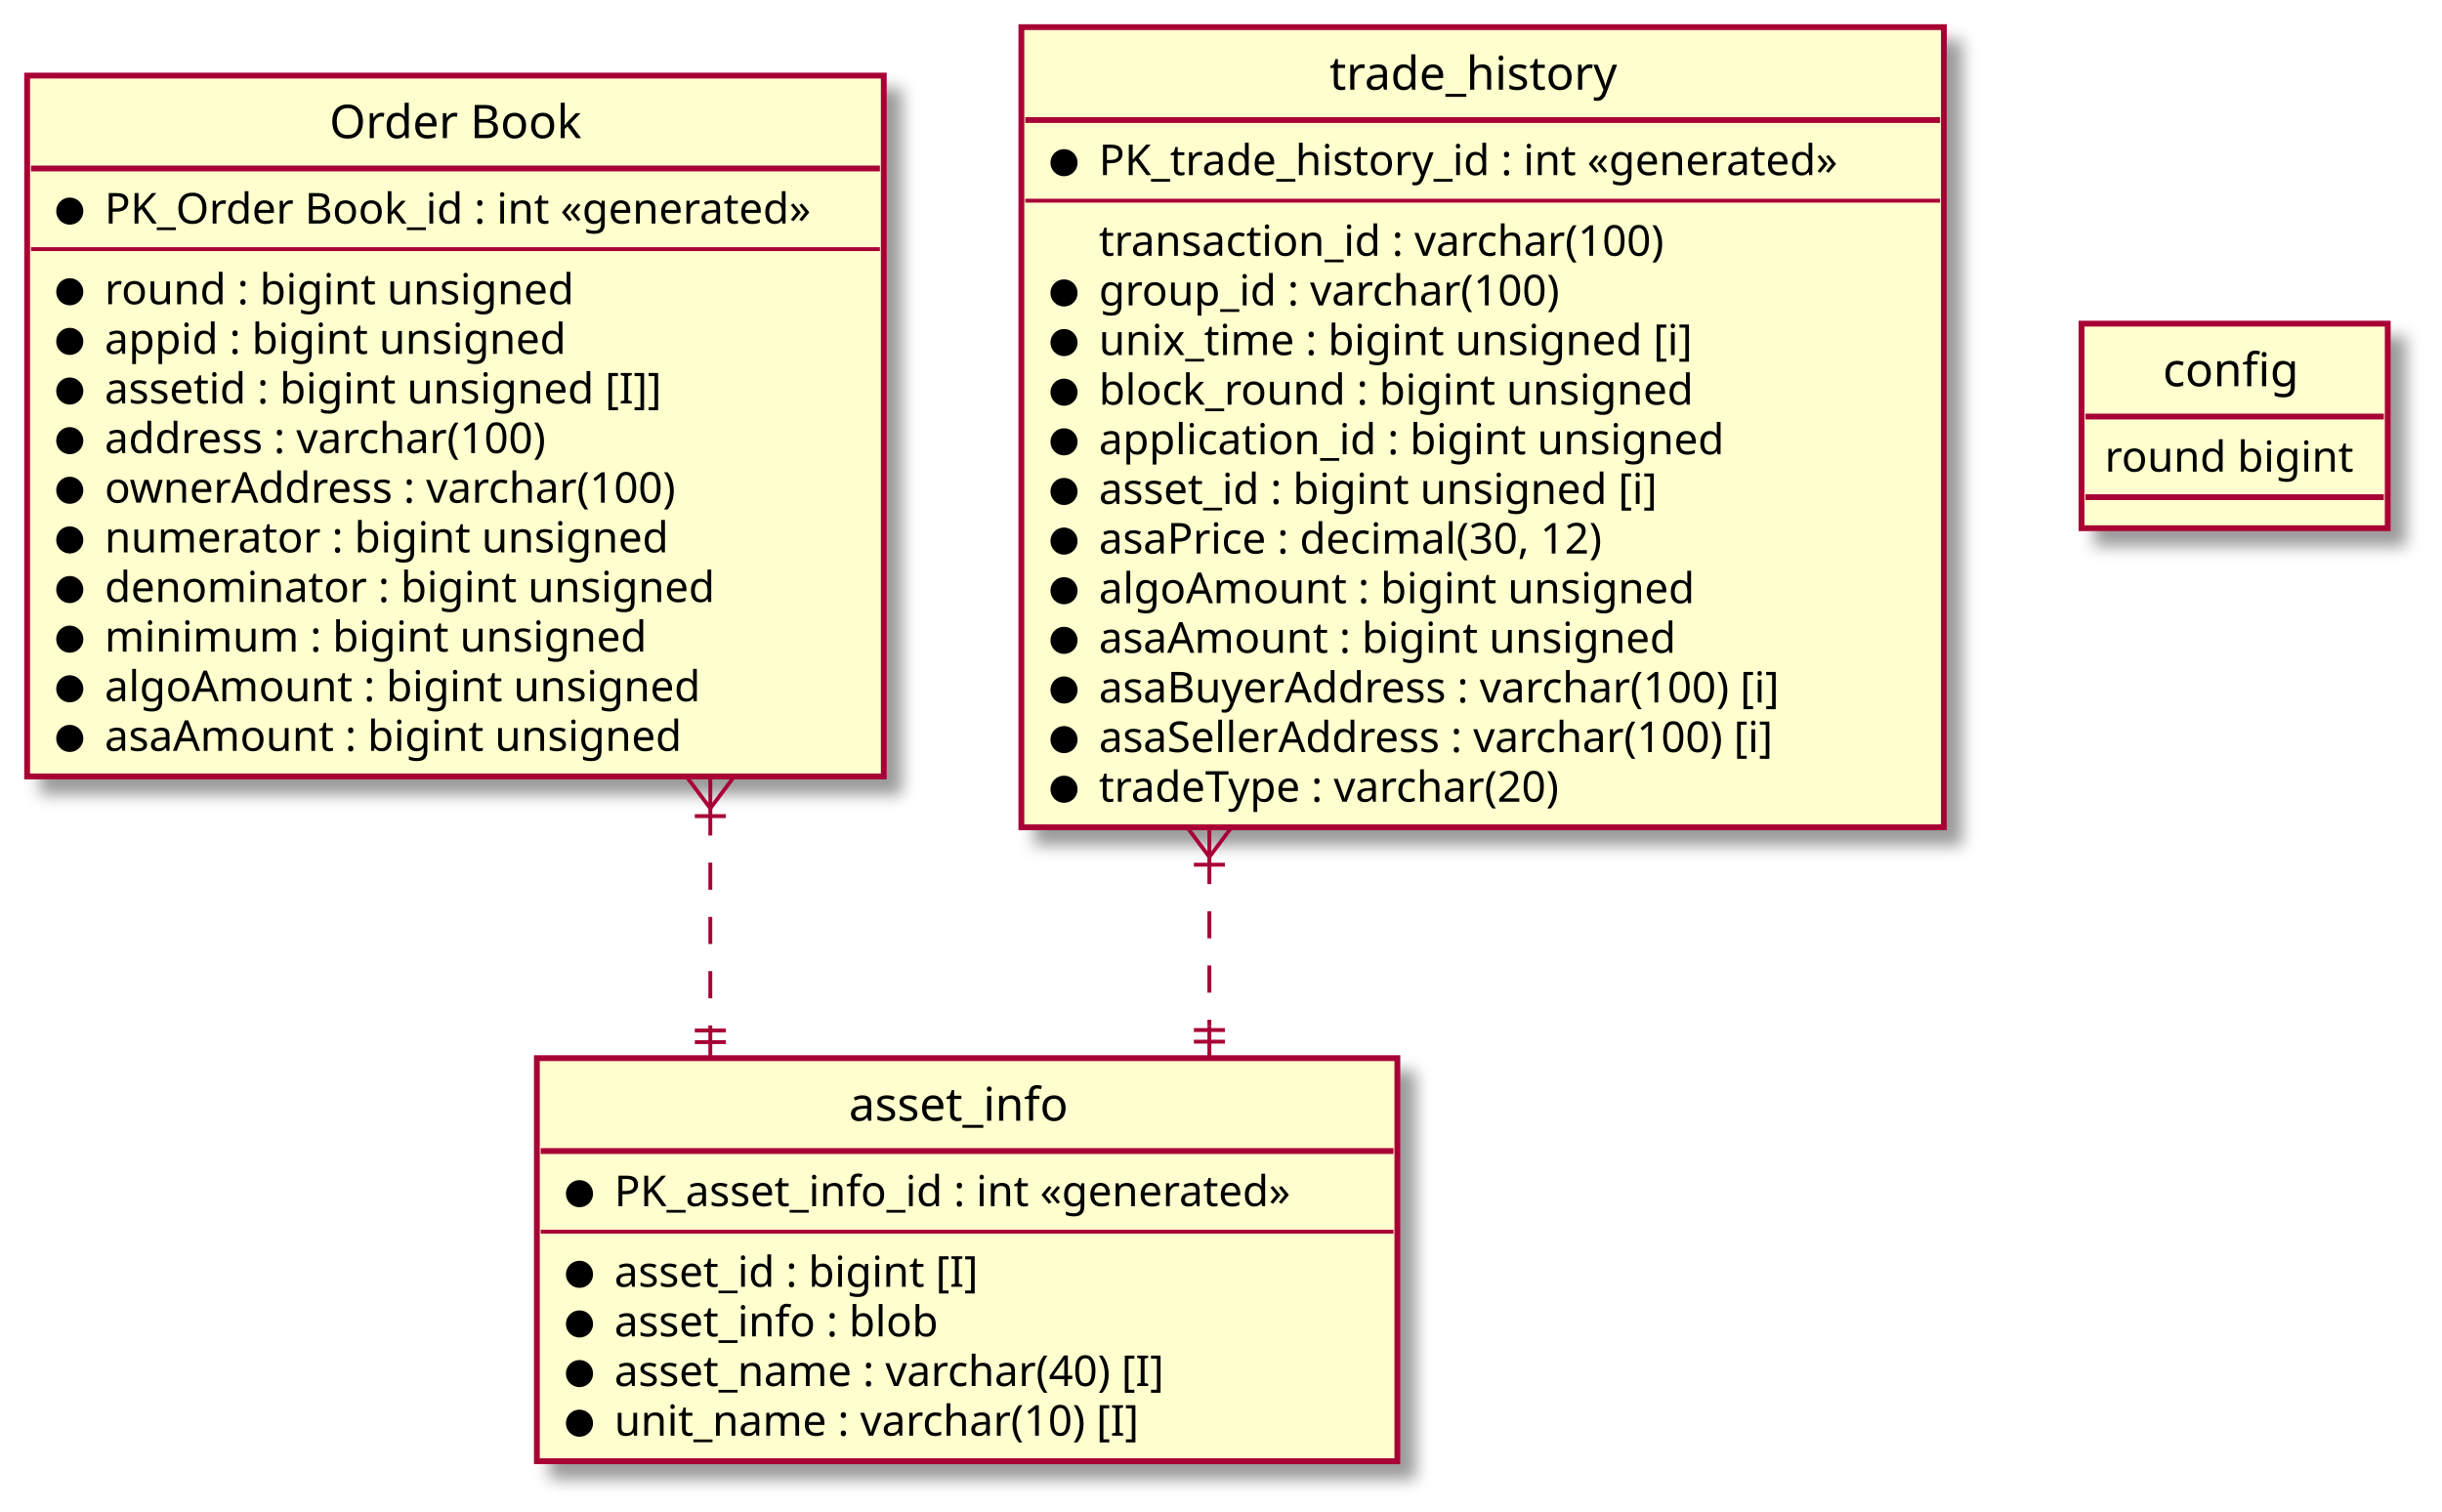
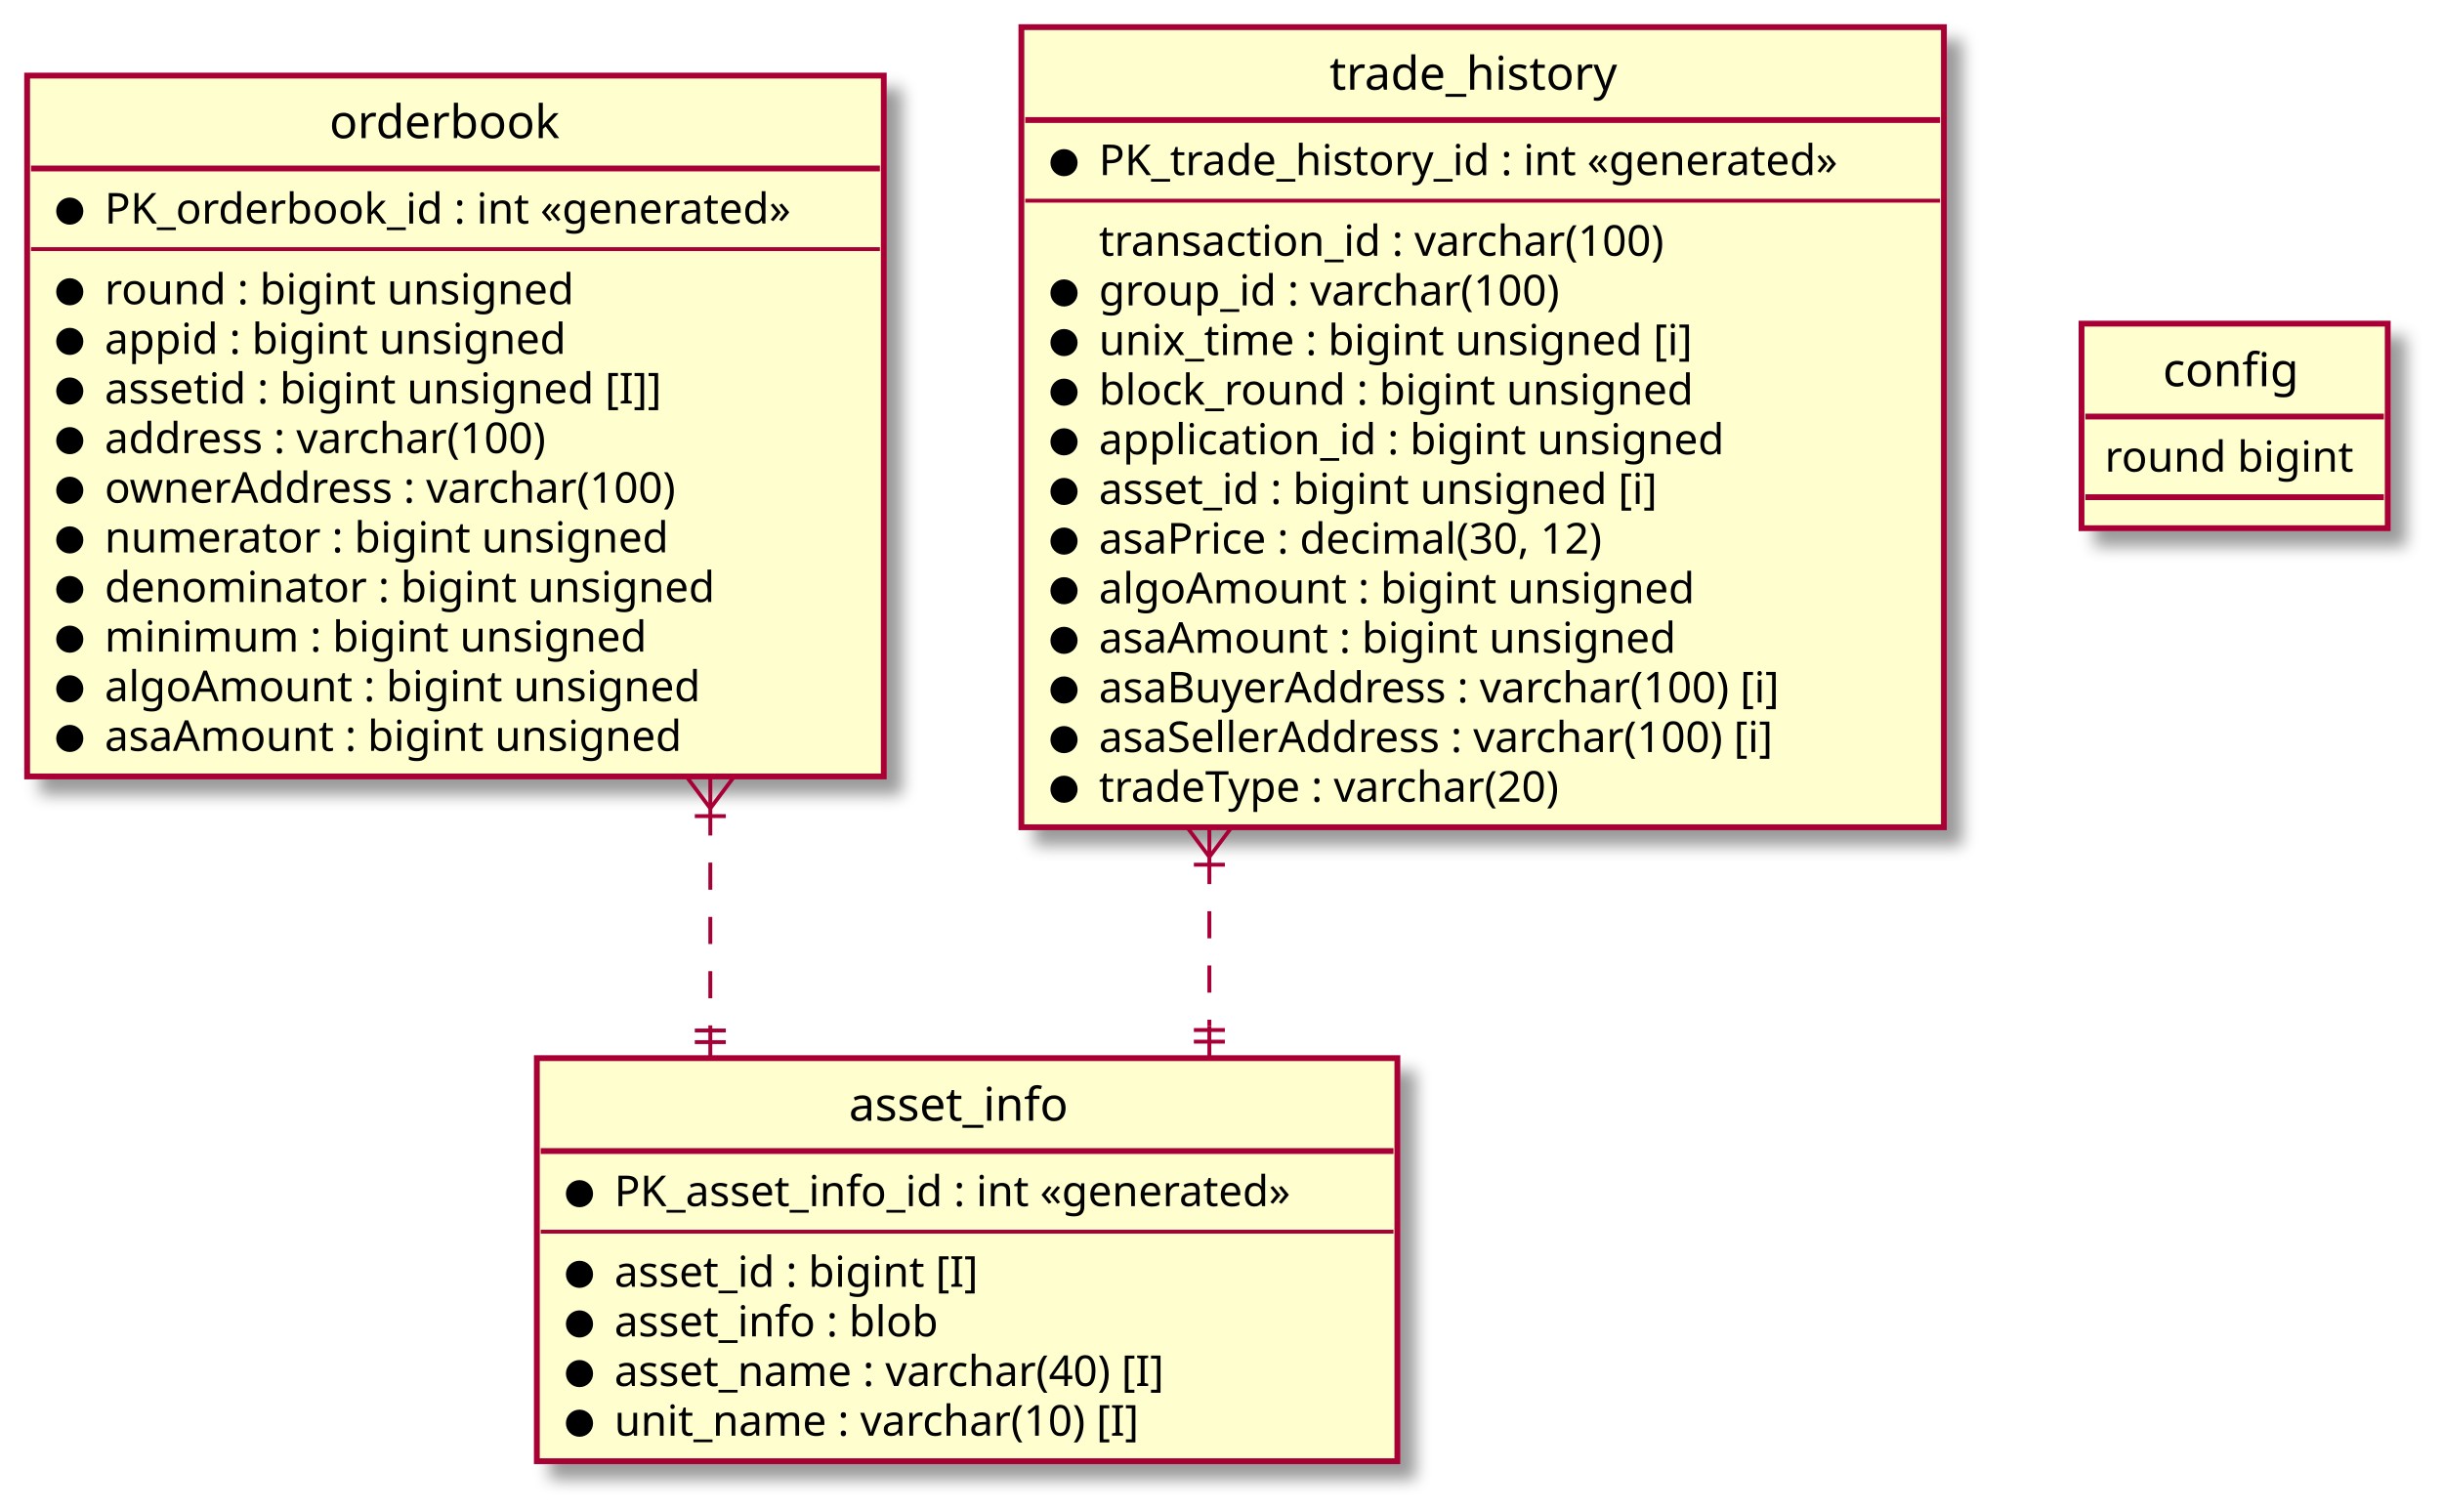
<svg xmlns="http://www.w3.org/2000/svg" contentScriptType="application/ecmascript" contentStyleType="text/css" height="390px" preserveAspectRatio="none" style="width:630px;height:390px;background:#FFFFFF;" version="1.1" viewBox="0 0 630 390" width="630px" zoomAndPan="magnify">
  <defs>
    <filter height="300%" id="fdfl7y1mo4vuw" width="300%" x="-1" y="-1">
      <feGaussianBlur result="blurOut" stdDeviation="2.0" />
      <feColorMatrix in="blurOut" result="blurOut2" type="matrix" values="0 0 0 0 0 0 0 0 0 0 0 0 0 0 0 0 0 0 .4 0" />
      <feOffset dx="4.0" dy="4.0" in="blurOut2" result="blurOut3" />
      <feBlend in="SourceGraphic" in2="blurOut3" mode="normal" />
    </filter>
  </defs>
  <g>
    <rect codeLine="7" fill="#FEFECE" filter="url(#fdfl7y1mo4vuw)" height="103.992" id="asset_info" style="stroke:#A80036;stroke-width:1.5;" width="222" x="138.5" y="273" />
    <text fill="#000000" font-family="sans-serif" font-size="12" lengthAdjust="spacing" textLength="61" x="219" y="289.139">asset_info</text>
    <line style="stroke:#A80036;stroke-width:1.5;" x1="139.5" x2="359.5" y1="296.969" y2="296.969" />
    <ellipse cx="149.5" cy="307.969" fill="#000000" rx="3" ry="3" style="stroke:#000000;stroke-width:1.0;" />
    <text fill="#000000" font-family="sans-serif" font-size="11" lengthAdjust="spacing" textLength="196" x="158.5" y="311.179">PK_asset_info_id : int «generated»</text>
    <line style="stroke:#A80036;stroke-width:1.0;" x1="139.5" x2="359.5" y1="317.773" y2="317.773" />
    <ellipse cx="149.5" cy="328.773" fill="#000000" rx="3" ry="3" style="stroke:#000000;stroke-width:1.0;" />
    <text fill="#000000" font-family="sans-serif" font-size="11" lengthAdjust="spacing" textLength="104" x="158.5" y="331.984">asset_id : bigint [I]</text>
    <ellipse cx="149.5" cy="341.578" fill="#000000" rx="3" ry="3" style="stroke:#000000;stroke-width:1.0;" />
    <text fill="#000000" font-family="sans-serif" font-size="11" lengthAdjust="spacing" textLength="93" x="158.5" y="344.789">asset_info : blob</text>
    <ellipse cx="149.5" cy="354.383" fill="#000000" rx="3" ry="3" style="stroke:#000000;stroke-width:1.0;" />
    <text fill="#000000" font-family="sans-serif" font-size="11" lengthAdjust="spacing" textLength="164" x="158.5" y="357.593">asset_name : varchar(40)  [I]</text>
    <ellipse cx="149.5" cy="367.188" fill="#000000" rx="3" ry="3" style="stroke:#000000;stroke-width:1.0;" />
    <text fill="#000000" font-family="sans-serif" font-size="11" lengthAdjust="spacing" textLength="154" x="158.5" y="370.398">unit_name : varchar(10)  [I]</text>
    <rect codeLine="16" fill="#FEFECE" filter="url(#fdfl7y1mo4vuw)" height="52.773" id="config" style="stroke:#A80036;stroke-width:1.5;" width="79" x="537" y="83.5" />
    <text fill="#000000" font-family="sans-serif" font-size="12" lengthAdjust="spacing" textLength="37" x="558" y="99.639">config</text>
    <line style="stroke:#A80036;stroke-width:1.5;" x1="538" x2="615" y1="107.469" y2="107.469" />
    <text fill="#000000" font-family="sans-serif" font-size="11" lengthAdjust="spacing" textLength="67" x="543" y="121.679">round bigint</text>
    <line style="stroke:#A80036;stroke-width:1.5;" x1="538" x2="615" y1="128.273" y2="128.273" />
-     <rect codeLine="20" fill="#FEFECE" filter="url(#fdfl7y1mo4vuw)" height="180.82" id="Order Book" style="stroke:#A80036;stroke-width:1.5;" width="221" x="7" y="19.5" />
-     <text fill="#000000" font-family="sans-serif" font-size="12" lengthAdjust="spacing" textLength="65" x="85" y="35.639">Order Book</text>
+     <rect codeLine="20" fill="#FEFECE" filter="url(#fdfl7y1mo4vuw)" height="180.82" id="orderbook" style="stroke:#A80036;stroke-width:1.5;" width="221" x="7" y="19.5" />
+     <text fill="#000000" font-family="sans-serif" font-size="12" lengthAdjust="spacing" textLength="65" x="85" y="35.639">orderbook</text>
    <line style="stroke:#A80036;stroke-width:1.5;" x1="8" x2="227" y1="43.469" y2="43.469" />
    <ellipse cx="18" cy="54.469" fill="#000000" rx="3" ry="3" style="stroke:#000000;stroke-width:1.0;" />
-     <text fill="#000000" font-family="sans-serif" font-size="11" lengthAdjust="spacing" textLength="195" x="27" y="57.679">PK_Order Book_id : int «generated»</text>
+     <text fill="#000000" font-family="sans-serif" font-size="11" lengthAdjust="spacing" textLength="195" x="27" y="57.679">PK_orderbook_id : int «generated»</text>
    <line style="stroke:#A80036;stroke-width:1.0;" x1="8" x2="227" y1="64.273" y2="64.273" />
    <ellipse cx="18" cy="75.273" fill="#000000" rx="3" ry="3" style="stroke:#000000;stroke-width:1.0;" />
    <text fill="#000000" font-family="sans-serif" font-size="11" lengthAdjust="spacing" textLength="130" x="27" y="78.484">round : bigint unsigned</text>
    <ellipse cx="18" cy="88.078" fill="#000000" rx="3" ry="3" style="stroke:#000000;stroke-width:1.0;" />
    <text fill="#000000" font-family="sans-serif" font-size="11" lengthAdjust="spacing" textLength="129" x="27" y="91.289">appid : bigint unsigned</text>
    <ellipse cx="18" cy="100.883" fill="#000000" rx="3" ry="3" style="stroke:#000000;stroke-width:1.0;" />
    <text fill="#000000" font-family="sans-serif" font-size="11" lengthAdjust="spacing" textLength="158" x="27" y="104.093">assetid : bigint unsigned [I]]</text>
    <ellipse cx="18" cy="113.688" fill="#000000" rx="3" ry="3" style="stroke:#000000;stroke-width:1.0;" />
    <text fill="#000000" font-family="sans-serif" font-size="11" lengthAdjust="spacing" textLength="127" x="27" y="116.898">address : varchar(100)</text>
    <ellipse cx="18" cy="126.492" fill="#000000" rx="3" ry="3" style="stroke:#000000;stroke-width:1.0;" />
    <text fill="#000000" font-family="sans-serif" font-size="11" lengthAdjust="spacing" textLength="163" x="27" y="129.703">ownerAddress : varchar(100)</text>
    <ellipse cx="18" cy="139.297" fill="#000000" rx="3" ry="3" style="stroke:#000000;stroke-width:1.0;" />
    <text fill="#000000" font-family="sans-serif" font-size="11" lengthAdjust="spacing" textLength="157" x="27" y="142.507">numerator : bigint unsigned</text>
    <ellipse cx="18" cy="152.102" fill="#000000" rx="3" ry="3" style="stroke:#000000;stroke-width:1.0;" />
    <text fill="#000000" font-family="sans-serif" font-size="11" lengthAdjust="spacing" textLength="170" x="27" y="155.312">denominator : bigint unsigned</text>
    <ellipse cx="18" cy="164.906" fill="#000000" rx="3" ry="3" style="stroke:#000000;stroke-width:1.0;" />
    <text fill="#000000" font-family="sans-serif" font-size="11" lengthAdjust="spacing" textLength="151" x="27" y="168.117">minimum : bigint unsigned</text>
    <ellipse cx="18" cy="177.711" fill="#000000" rx="3" ry="3" style="stroke:#000000;stroke-width:1.0;" />
    <text fill="#000000" font-family="sans-serif" font-size="11" lengthAdjust="spacing" textLength="166" x="27" y="180.921">algoAmount : bigint unsigned</text>
    <ellipse cx="18" cy="190.516" fill="#000000" rx="3" ry="3" style="stroke:#000000;stroke-width:1.0;" />
    <text fill="#000000" font-family="sans-serif" font-size="11" lengthAdjust="spacing" textLength="162" x="27" y="193.726">asaAmount : bigint unsigned</text>
    <rect codeLine="34" fill="#FEFECE" filter="url(#fdfl7y1mo4vuw)" height="206.43" id="trade_history" style="stroke:#A80036;stroke-width:1.5;" width="238" x="263.5" y="7" />
    <text fill="#000000" font-family="sans-serif" font-size="12" lengthAdjust="spacing" textLength="79" x="343" y="23.139">trade_history</text>
    <line style="stroke:#A80036;stroke-width:1.5;" x1="264.5" x2="500.5" y1="30.969" y2="30.969" />
    <ellipse cx="274.5" cy="41.969" fill="#000000" rx="3" ry="3" style="stroke:#000000;stroke-width:1.0;" />
    <text fill="#000000" font-family="sans-serif" font-size="11" lengthAdjust="spacing" textLength="212" x="283.5" y="45.179">PK_trade_history_id : int «generated»</text>
    <line style="stroke:#A80036;stroke-width:1.0;" x1="264.5" x2="500.5" y1="51.773" y2="51.773" />
    <text fill="#000000" font-family="sans-serif" font-size="11" lengthAdjust="spacing" textLength="160" x="283.5" y="65.984">transaction_id : varchar(100)</text>
    <ellipse cx="274.5" cy="75.578" fill="#000000" rx="3" ry="3" style="stroke:#000000;stroke-width:1.0;" />
    <text fill="#000000" font-family="sans-serif" font-size="11" lengthAdjust="spacing" textLength="130" x="283.5" y="78.789">group_id : varchar(100)</text>
    <ellipse cx="274.5" cy="88.383" fill="#000000" rx="3" ry="3" style="stroke:#000000;stroke-width:1.0;" />
    <text fill="#000000" font-family="sans-serif" font-size="11" lengthAdjust="spacing" textLength="169" x="283.5" y="91.593">unix_time : bigint unsigned [i]</text>
    <ellipse cx="274.5" cy="101.188" fill="#000000" rx="3" ry="3" style="stroke:#000000;stroke-width:1.0;" />
    <text fill="#000000" font-family="sans-serif" font-size="11" lengthAdjust="spacing" textLength="165" x="283.5" y="104.398">block_round : bigint unsigned</text>
    <ellipse cx="274.5" cy="113.992" fill="#000000" rx="3" ry="3" style="stroke:#000000;stroke-width:1.0;" />
    <text fill="#000000" font-family="sans-serif" font-size="11" lengthAdjust="spacing" textLength="175" x="283.5" y="117.203">application_id : bigint unsigned</text>
    <ellipse cx="274.5" cy="126.797" fill="#000000" rx="3" ry="3" style="stroke:#000000;stroke-width:1.0;" />
    <text fill="#000000" font-family="sans-serif" font-size="11" lengthAdjust="spacing" textLength="160" x="283.5" y="130.007">asset_id : bigint unsigned [i]</text>
    <ellipse cx="274.5" cy="139.602" fill="#000000" rx="3" ry="3" style="stroke:#000000;stroke-width:1.0;" />
    <text fill="#000000" font-family="sans-serif" font-size="11" lengthAdjust="spacing" textLength="146" x="283.5" y="142.812">asaPrice : decimal(30, 12)</text>
    <ellipse cx="274.5" cy="152.406" fill="#000000" rx="3" ry="3" style="stroke:#000000;stroke-width:1.0;" />
    <text fill="#000000" font-family="sans-serif" font-size="11" lengthAdjust="spacing" textLength="166" x="283.5" y="155.617">algoAmount : bigint unsigned</text>
    <ellipse cx="274.5" cy="165.211" fill="#000000" rx="3" ry="3" style="stroke:#000000;stroke-width:1.0;" />
    <text fill="#000000" font-family="sans-serif" font-size="11" lengthAdjust="spacing" textLength="162" x="283.5" y="168.421">asaAmount : bigint unsigned</text>
    <ellipse cx="274.5" cy="178.016" fill="#000000" rx="3" ry="3" style="stroke:#000000;stroke-width:1.0;" />
    <text fill="#000000" font-family="sans-serif" font-size="11" lengthAdjust="spacing" textLength="197" x="283.5" y="181.226">asaBuyerAddress : varchar(100) [i]</text>
    <ellipse cx="274.5" cy="190.82" fill="#000000" rx="3" ry="3" style="stroke:#000000;stroke-width:1.0;" />
    <text fill="#000000" font-family="sans-serif" font-size="11" lengthAdjust="spacing" textLength="197" x="283.5" y="194.031">asaSellerAddress : varchar(100) [i]</text>
    <ellipse cx="274.5" cy="203.625" fill="#000000" rx="3" ry="3" style="stroke:#000000;stroke-width:1.0;" />
    <text fill="#000000" font-family="sans-serif" font-size="11" lengthAdjust="spacing" textLength="134" x="283.5" y="206.835">tradeType : varchar(20)</text>
    <path codeLine="51" d="M312,221.092 C312,221.092 312,264.749 312,264.749 " fill="none" id="trade_history-asset_info" style="stroke:#A80036;stroke-width:1.0;stroke-dasharray:7.0,7.0;" />
    <line style="stroke:#A80036;stroke-width:1.0;" x1="316" x2="308" y1="268.749" y2="268.749" />
    <line style="stroke:#A80036;stroke-width:1.0;" x1="316" x2="308" y1="265.749" y2="265.749" />
    <line style="stroke:#A80036;stroke-width:1.0;" x1="312" x2="312" y1="264.749" y2="272.749" />
    <line style="stroke:#A80036;stroke-width:1.0;" x1="312" x2="306" y1="221.092" y2="213.092" />
    <line style="stroke:#A80036;stroke-width:1.0;" x1="312" x2="318" y1="221.092" y2="213.092" />
    <line style="stroke:#A80036;stroke-width:1.0;" x1="312" x2="312" y1="221.092" y2="213.092" />
    <line style="stroke:#A80036;stroke-width:1.0;" x1="308" x2="316" y1="223.092" y2="223.092" />
-     <path codeLine="52" d="M183.25,208.556 C183.25,208.556 183.25,264.866 183.25,264.866 " fill="none" id="Order Book-asset_info" style="stroke:#A80036;stroke-width:1.0;stroke-dasharray:7.0,7.0;" />
+     <path codeLine="52" d="M183.25,208.556 C183.25,208.556 183.25,264.866 183.25,264.866 " fill="none" id="orderbook-asset_info" style="stroke:#A80036;stroke-width:1.0;stroke-dasharray:7.0,7.0;" />
    <line style="stroke:#A80036;stroke-width:1.0;" x1="187.25" x2="179.25" y1="268.866" y2="268.866" />
    <line style="stroke:#A80036;stroke-width:1.0;" x1="187.25" x2="179.25" y1="265.866" y2="265.866" />
    <line style="stroke:#A80036;stroke-width:1.0;" x1="183.25" x2="183.25" y1="264.866" y2="272.866" />
    <line style="stroke:#A80036;stroke-width:1.0;" x1="183.25" x2="177.25" y1="208.556" y2="200.556" />
    <line style="stroke:#A80036;stroke-width:1.0;" x1="183.25" x2="189.25" y1="208.556" y2="200.556" />
    <line style="stroke:#A80036;stroke-width:1.0;" x1="183.25" x2="183.25" y1="208.556" y2="200.556" />
    <line style="stroke:#A80036;stroke-width:1.0;" x1="179.25" x2="187.25" y1="210.556" y2="210.556" />
  </g>
</svg>
